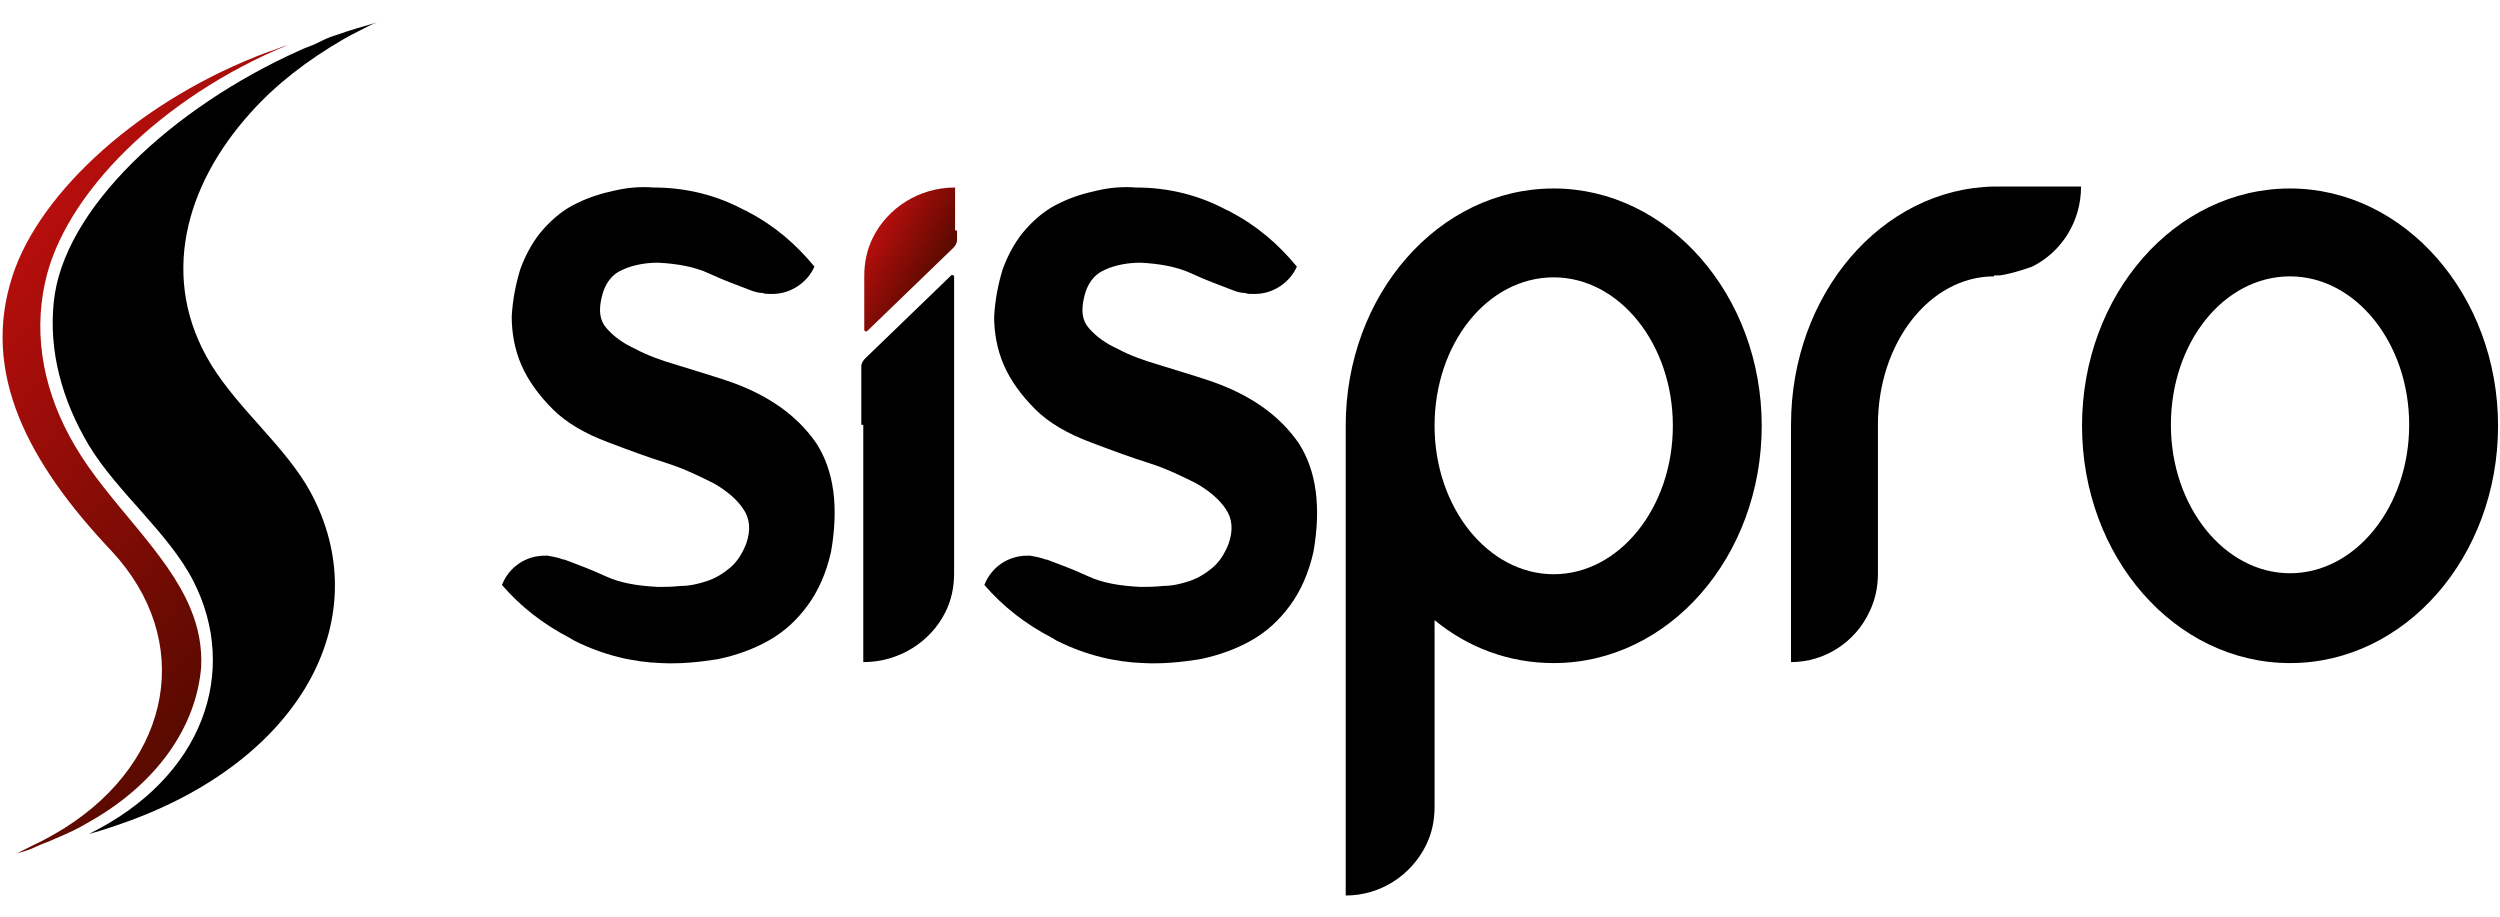
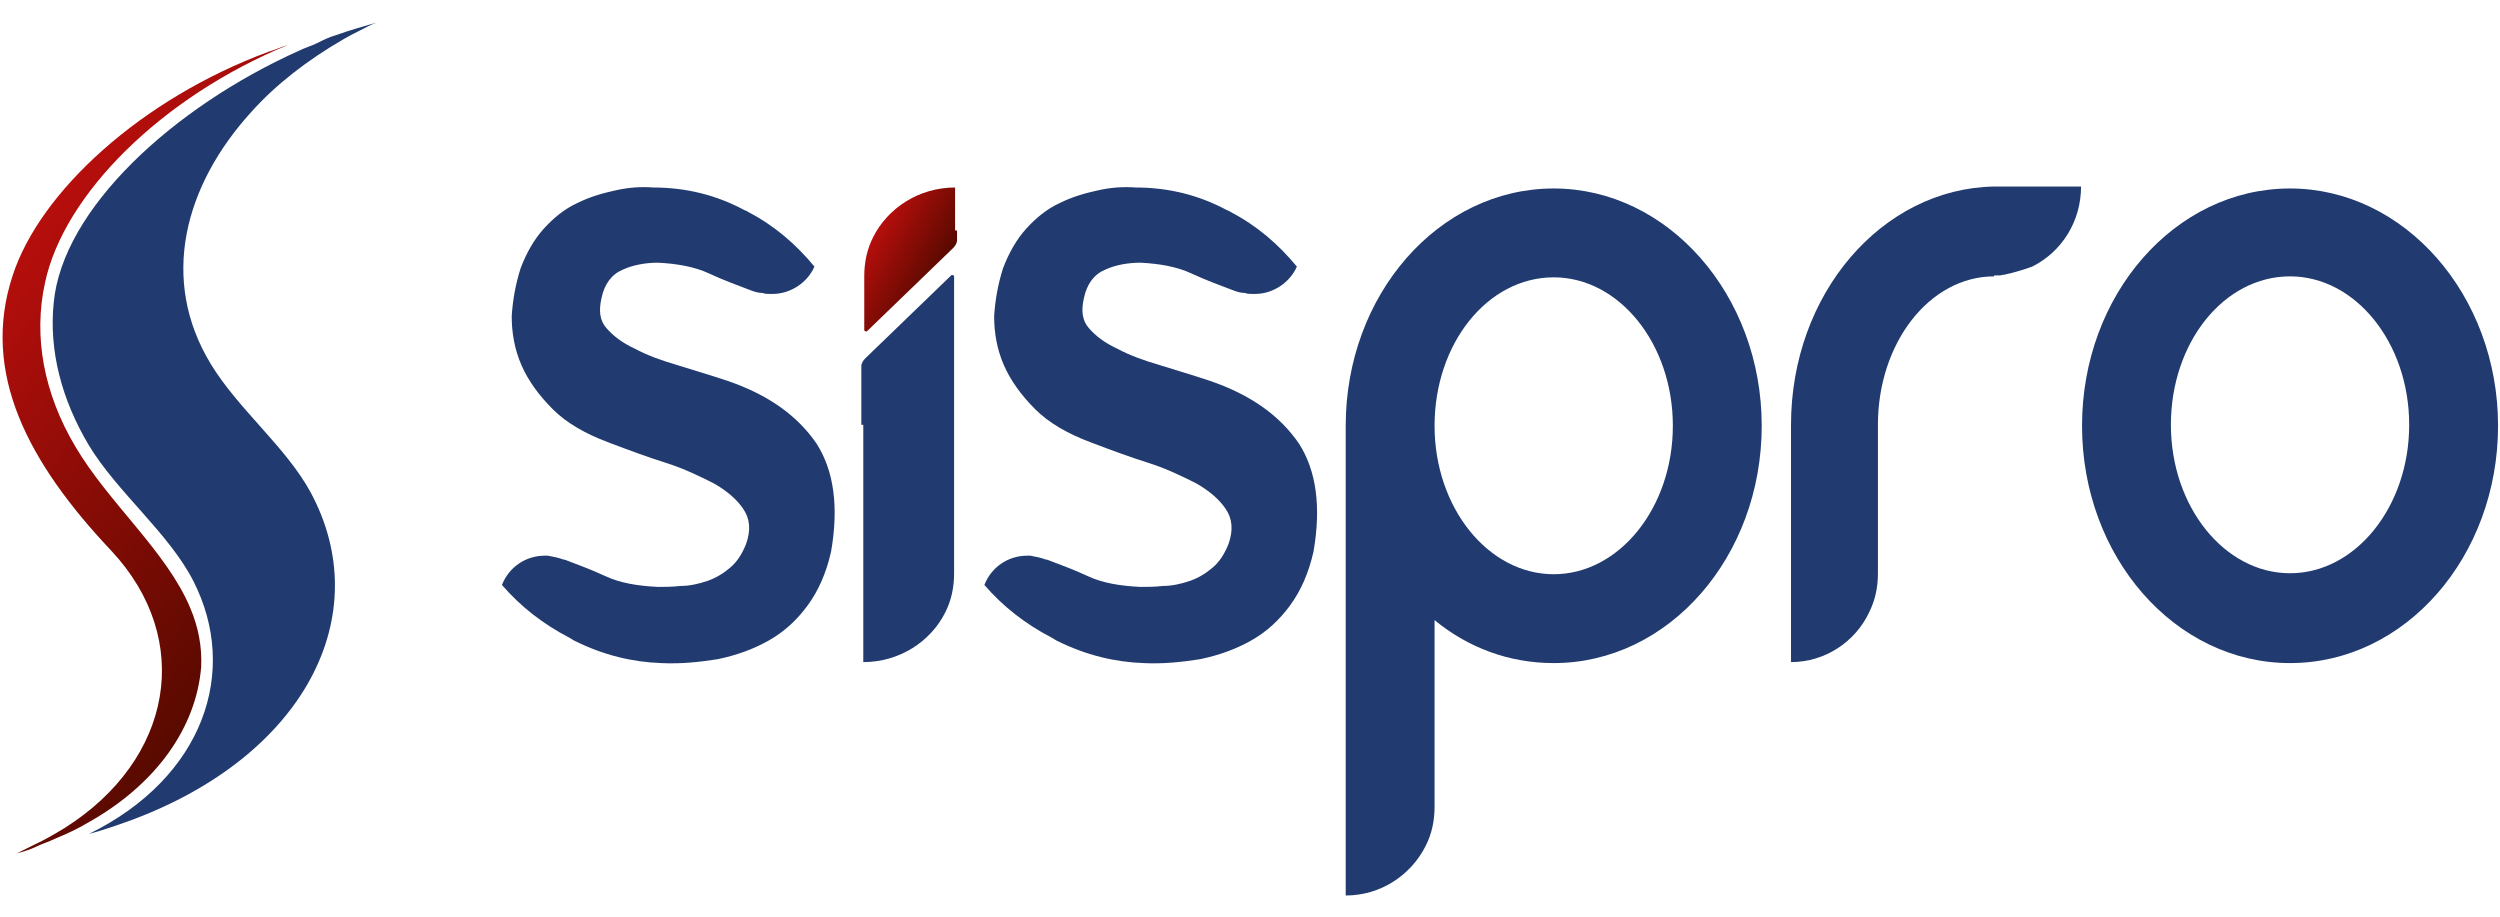
<svg xmlns="http://www.w3.org/2000/svg" version="1.1" id="Camada_1" x="0px" y="0px" viewBox="0 0 256 93.9" style="enable-background:new 0 0 256 93.9;" xml:space="preserve">
  <style type="text/css">
- 	.st0{fill:#000;}
+ 	.st0{fill:#213b70;}
	.st1{fill:url(#SVGID_1_);}
	.st2{fill:url(#SVGID_2_);}
</style>
  <g>
    <g>
      <path class="st0" d="M34.4,3.6c-0.7,0.2-1.3,0.5-1.9,0.8c-0.6,0.3-1.3,0.5-1.9,0.8C17.7,11,6.4,21.4,5.5,31    c-0.5,4.9,0.8,9.9,3.6,14.6c2.9,4.8,8.2,9,10.7,13.9c4.7,9.2,1.1,20.1-10.7,25.9c1.5-0.4,2.9-0.9,4.3-1.4    c17.8-6.6,25.2-21,18.4-33.6c-2.5-4.6-7.4-8.5-10.2-13.1c-5.3-8.7-2.7-18.3,4.1-25.8c2.5-2.8,5.7-5.3,9.5-7.5    c0.5-0.3,1.1-0.6,1.7-0.9c0.6-0.3,1.1-0.6,1.7-0.8C37.2,2.7,35.8,3.1,34.4,3.6z" />
      <linearGradient id="SVGID_1_" gradientUnits="userSpaceOnUse" x1="826.676" y1="1.078" x2="864.498" y2="22.914" gradientTransform="matrix(0.9914 0.1305 -0.1305 0.9914 -822.485 -77.2441)">
        <stop offset="0" style="stop-color:#B60E0C" />
        <stop offset="1" style="stop-color:#590A00" />
      </linearGradient>
      <path class="st1" d="M19.5,62.3c-2.4-5.8-8.4-10.8-11.8-16.6C4.5,40.3,3.4,34.5,4.6,29c1.9-9.1,12-19.1,24.9-24.4    c-0.7,0.2-1.3,0.5-2,0.7c-13,4.8-23.4,14.3-26.2,22.9C-2,38.2,2.9,47.4,11.4,56.4c8.5,9.1,6.3,21.4-4.8,28.4c-1,0.6-2,1.2-3.1,1.7    c-0.6,0.3-1.2,0.6-1.8,0.9c0.7-0.2,1.4-0.4,2-0.7s1.3-0.5,1.9-0.8c1.2-0.5,2.3-1,3.3-1.6c7.2-4,11.2-9.9,11.7-16    C20.7,66.2,20.3,64.2,19.5,62.3z" />
    </g>
    <g>
      <path class="st0" d="M123.9,39c-1.8-0.6-3.5-1.1-5.1-1.6c-1.7-0.5-3.1-1-4.4-1.7c-1.3-0.6-2.2-1.3-2.9-2.1    c-0.7-0.8-0.8-1.8-0.5-3.1c0.3-1.4,1-2.4,2.2-2.9c1.1-0.5,2.4-0.7,3.6-0.7c1.9,0.1,3.7,0.4,5.2,1.1c1.5,0.7,2.9,1.2,4.2,1.7    c0.5,0.2,0.9,0.3,1.3,0.3c0.2,0.1,0.5,0.1,0.8,0.1c0.2,0,0.2,0,0.2,0c1.9,0,3.6-1.2,4.3-2.8c-1.9-2.3-4.1-4.2-6.8-5.6    c-0.1-0.1-0.2-0.1-0.4-0.2c-2.8-1.5-5.9-2.3-9.3-2.3c-1.3-0.1-2.6,0-3.9,0.3c-1.4,0.3-2.7,0.7-3.9,1.3c-1.3,0.6-2.4,1.5-3.4,2.6    c-1,1.1-1.8,2.5-2.4,4.1c-0.5,1.6-0.8,3.2-0.9,4.9c0,1.7,0.3,3.4,1,5c0.7,1.6,1.8,3.1,3.2,4.5c1.4,1.4,3.3,2.5,5.7,3.4    c2.1,0.8,4,1.5,5.9,2.1c1.9,0.6,3.5,1.4,4.9,2.1c1.4,0.8,2.4,1.7,3,2.6c0.7,1,0.8,2.2,0.3,3.6c-0.4,1-0.9,1.8-1.6,2.4    c-0.7,0.6-1.5,1.1-2.4,1.4c-0.9,0.3-1.8,0.5-2.7,0.5c-0.9,0.1-1.7,0.1-2.3,0.1c-2.1-0.1-3.9-0.4-5.4-1.1c-1.5-0.7-2.9-1.2-4.2-1.7    c0,0-0.1,0-0.1,0c-0.5-0.2-1.1-0.3-1.6-0.4c-0.1,0-0.2,0-0.3,0c-2,0-3.7,1.2-4.4,3c1.9,2.2,4.2,4,6.9,5.4c0.2,0.1,0.3,0.2,0.5,0.3    c3,1.5,6,2.2,8.9,2.3c2,0.1,3.9-0.1,5.8-0.4c1.9-0.4,3.6-1,5.2-1.9c1.6-0.9,2.9-2.1,4-3.6c1.1-1.5,1.9-3.3,2.4-5.5    c0.8-4.6,0.3-8.3-1.5-11.1C131,42.5,128,40.4,123.9,39z" />
      <path class="st0" d="M183.4,43.5v24.3c3.5,0,6.6-2.1,8-5.1c0.6-1.2,0.9-2.5,0.9-4V43.5c0-8.4,5.3-15.2,11.9-15.2v-0.1    c0.2,0,0.4,0,0.6,0c1.4-0.2,3.3-0.9,3.3-0.9c3-1.5,5-4.6,5-8.2h-8.9C192.7,19.3,183.4,30.1,183.4,43.5z" />
      <path class="st0" d="M159.1,19.3c-11.8,0-21.3,10.9-21.3,24.3c0,4.4,0,48.1,0,48.1c3.6,0,6.7-2.1,8.2-5.1c0.6-1.2,0.9-2.5,0.9-4    V67.9v-4.4c3.4,2.8,7.6,4.4,12.2,4.4c11.8,0,21.3-10.9,21.3-24.3S170.8,19.3,159.1,19.3z M159.1,58.8c-6.7,0-12.2-6.8-12.2-15.2    s5.4-15.2,12.2-15.2c6.7,0,12.2,6.8,12.2,15.2S165.8,58.8,159.1,58.8z" />
      <g>
        <path class="st0" d="M88.4,43.5L88.4,43.5v19.9v4.4c3.7,0,6.9-2.1,8.4-5.1c0.6-1.2,0.9-2.5,0.9-4V43.5c0,0,0,0,0,0V28.3     c0-0.1-0.2-0.2-0.3-0.1l-8.8,8.5c-0.2,0.2-0.4,0.5-0.4,0.8V43.5z" />
        <linearGradient id="SVGID_2_" gradientUnits="userSpaceOnUse" x1="89.314" y1="24.423" x2="95.867" y2="28.207">
          <stop offset="0" style="stop-color:#B60E0C" />
          <stop offset="1" style="stop-color:#590A00" />
        </linearGradient>
        <path class="st2" d="M97.8,23.6v-4.4c-3.7,0-6.9,2.1-8.4,5.1c-0.6,1.2-0.9,2.5-0.9,4v5.5c0,0.1,0.2,0.2,0.3,0.1l8.8-8.5     c0.2-0.2,0.4-0.5,0.4-0.8V23.6z" />
      </g>
      <path class="st0" d="M74.5,39c-1.8-0.6-3.5-1.1-5.1-1.6c-1.7-0.5-3.1-1-4.4-1.7c-1.3-0.6-2.2-1.3-2.9-2.1    c-0.7-0.8-0.8-1.8-0.5-3.1c0.3-1.4,1-2.4,2.2-2.9c1.1-0.5,2.4-0.7,3.6-0.7c1.9,0.1,3.7,0.4,5.2,1.1c1.5,0.7,2.9,1.2,4.2,1.7    c0.5,0.2,0.9,0.3,1.3,0.3c0.2,0.1,0.5,0.1,0.8,0.1c0.2,0,0.2,0,0.2,0c1.9,0,3.6-1.2,4.3-2.8c-1.9-2.3-4.1-4.2-6.8-5.6    c-0.1-0.1-0.2-0.1-0.4-0.2c-2.8-1.5-5.9-2.3-9.3-2.3c-1.3-0.1-2.6,0-3.9,0.3c-1.4,0.3-2.7,0.7-3.9,1.3c-1.3,0.6-2.4,1.5-3.4,2.6    c-1,1.1-1.8,2.5-2.4,4.1c-0.5,1.6-0.8,3.2-0.9,4.9c0,1.7,0.3,3.4,1,5c0.7,1.6,1.8,3.1,3.2,4.5c1.4,1.4,3.3,2.5,5.7,3.4    c2.1,0.8,4,1.5,5.9,2.1c1.9,0.6,3.5,1.4,4.9,2.1c1.4,0.8,2.4,1.7,3,2.6c0.7,1,0.8,2.2,0.3,3.6c-0.4,1-0.9,1.8-1.6,2.4    c-0.7,0.6-1.5,1.1-2.4,1.4c-0.9,0.3-1.8,0.5-2.7,0.5c-0.9,0.1-1.7,0.1-2.3,0.1c-2.1-0.1-3.9-0.4-5.4-1.1c-1.5-0.7-2.9-1.2-4.2-1.7    c0,0-0.1,0-0.1,0c-0.5-0.2-1.1-0.3-1.6-0.4c-0.1,0-0.2,0-0.3,0c-2,0-3.7,1.2-4.4,3c1.9,2.2,4.2,4,6.9,5.4c0.2,0.1,0.3,0.2,0.5,0.3    c3,1.5,6,2.2,8.9,2.3c2,0.1,3.9-0.1,5.8-0.4c1.9-0.4,3.6-1,5.2-1.9c1.6-0.9,2.9-2.1,4-3.6c1.1-1.5,1.9-3.3,2.4-5.5    c0.8-4.6,0.3-8.3-1.5-11.1C81.6,42.5,78.6,40.4,74.5,39z" />
      <path class="st0" d="M234.5,19.3c-11.8,0-21.3,10.9-21.3,24.3s9.5,24.3,21.3,24.3c11.8,0,21.3-10.9,21.3-24.3    S246.2,19.3,234.5,19.3z M234.5,58.7c-6.7,0-12.2-6.8-12.2-15.2s5.4-15.2,12.2-15.2c6.7,0,12.2,6.8,12.2,15.2    S241.2,58.7,234.5,58.7z" />
    </g>
  </g>
</svg>
